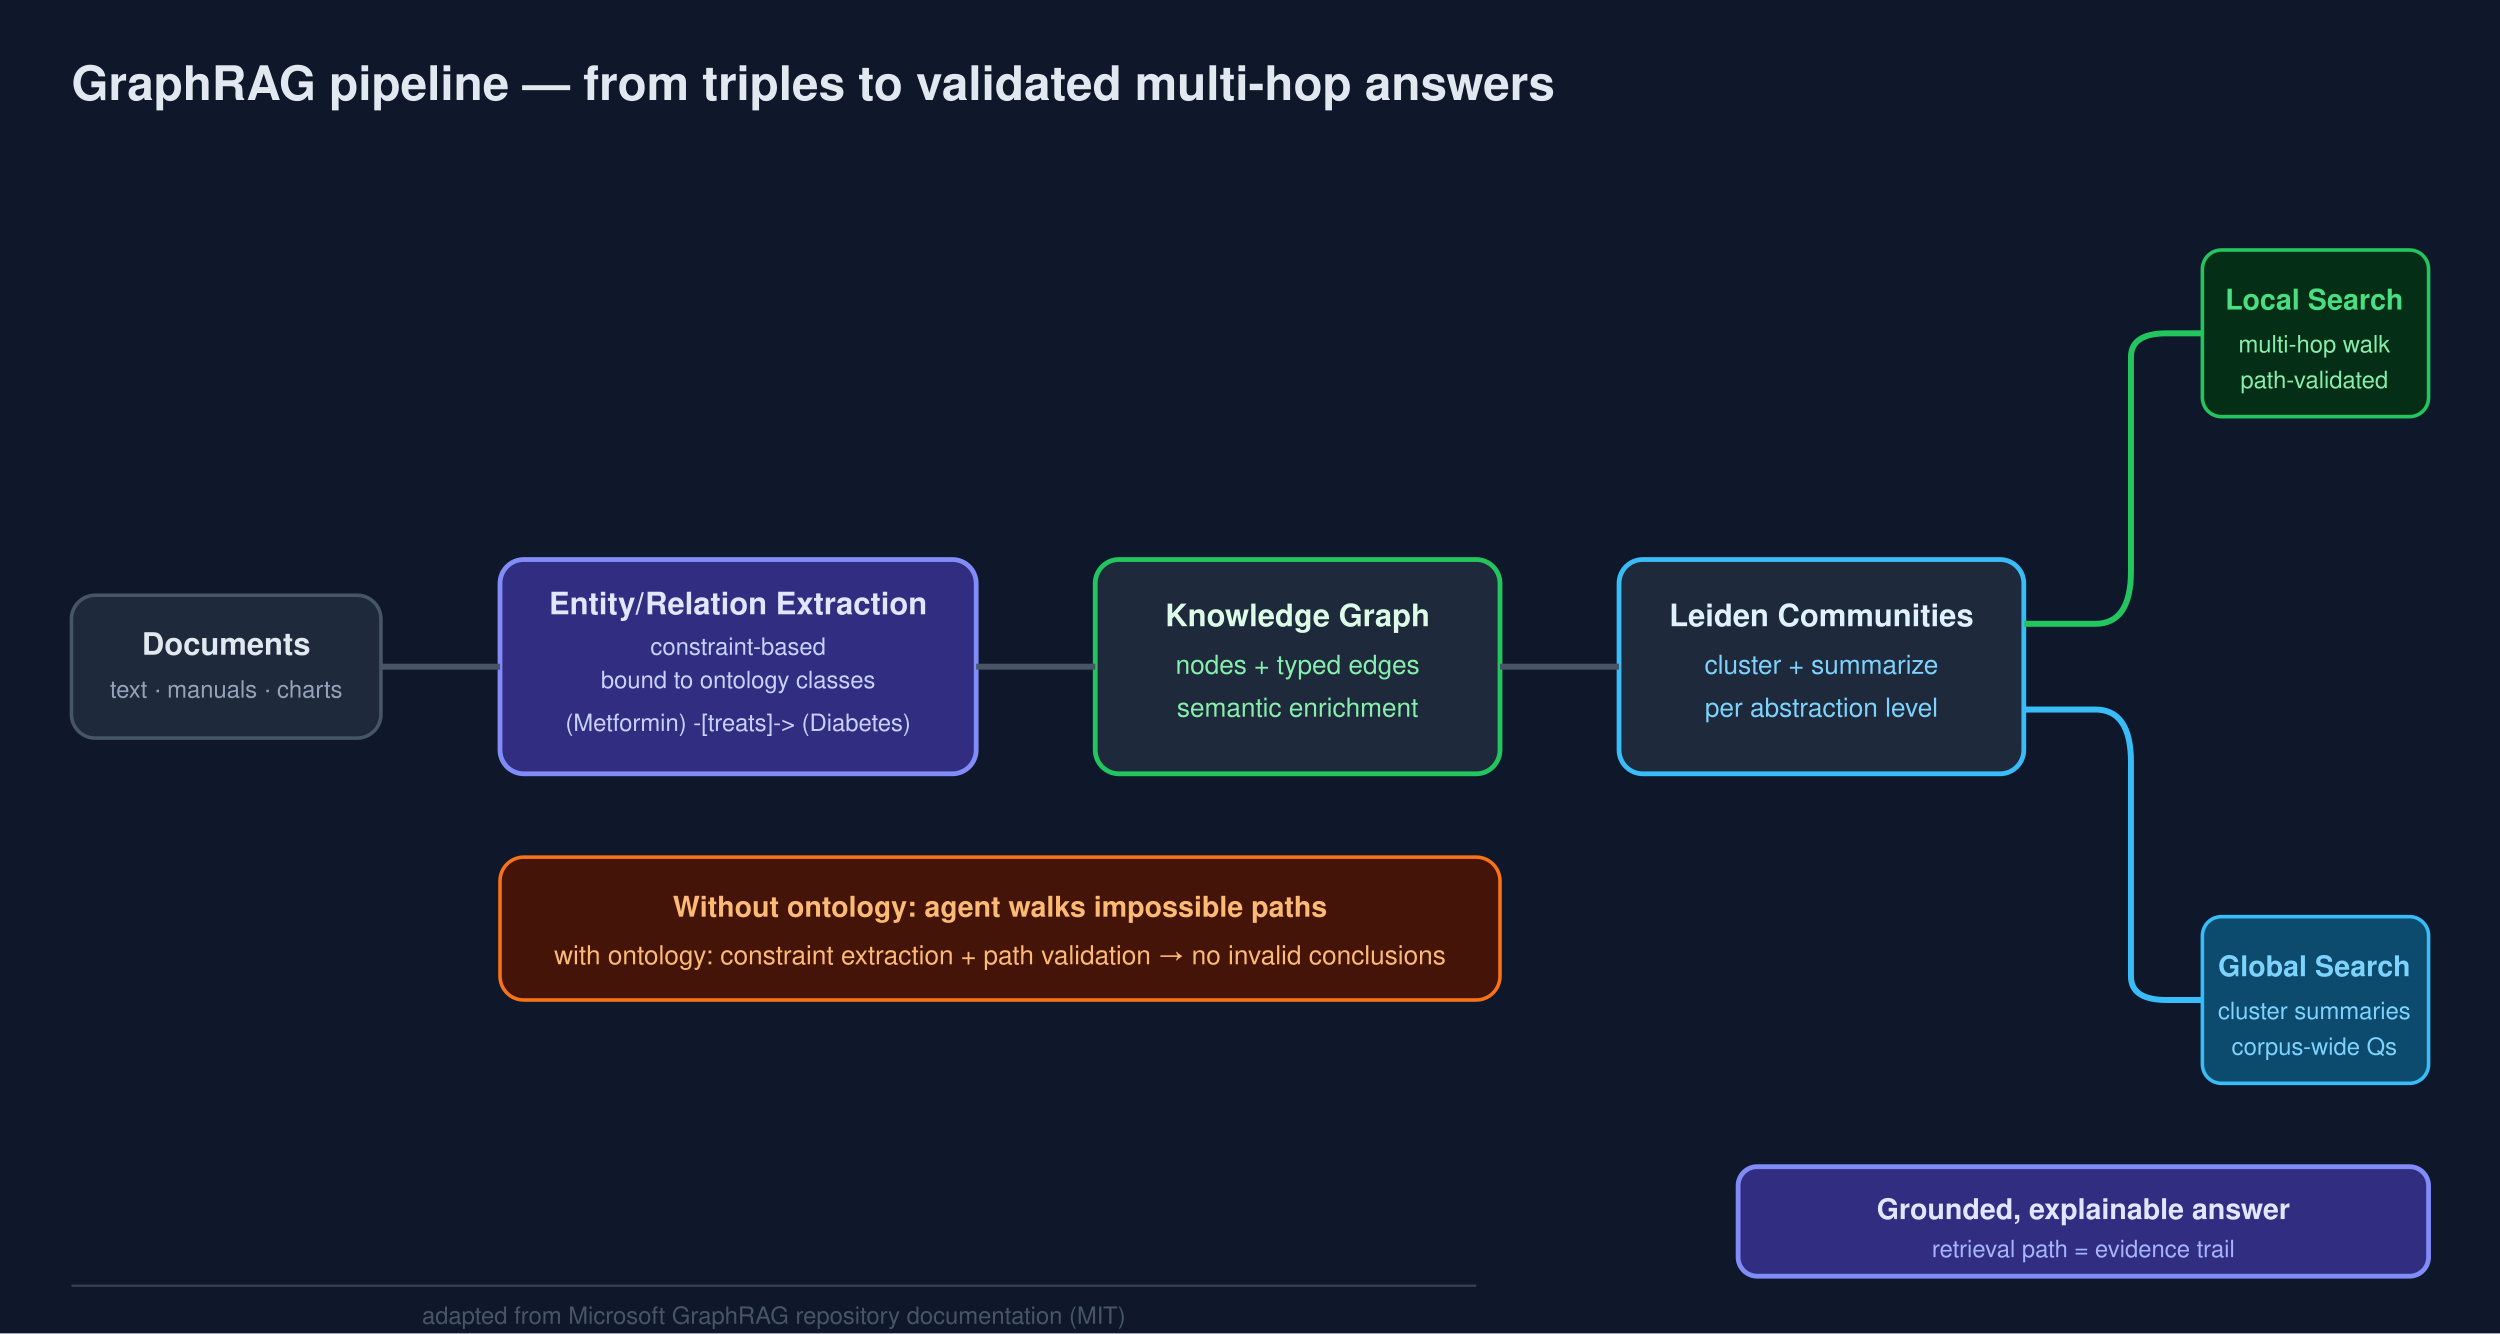
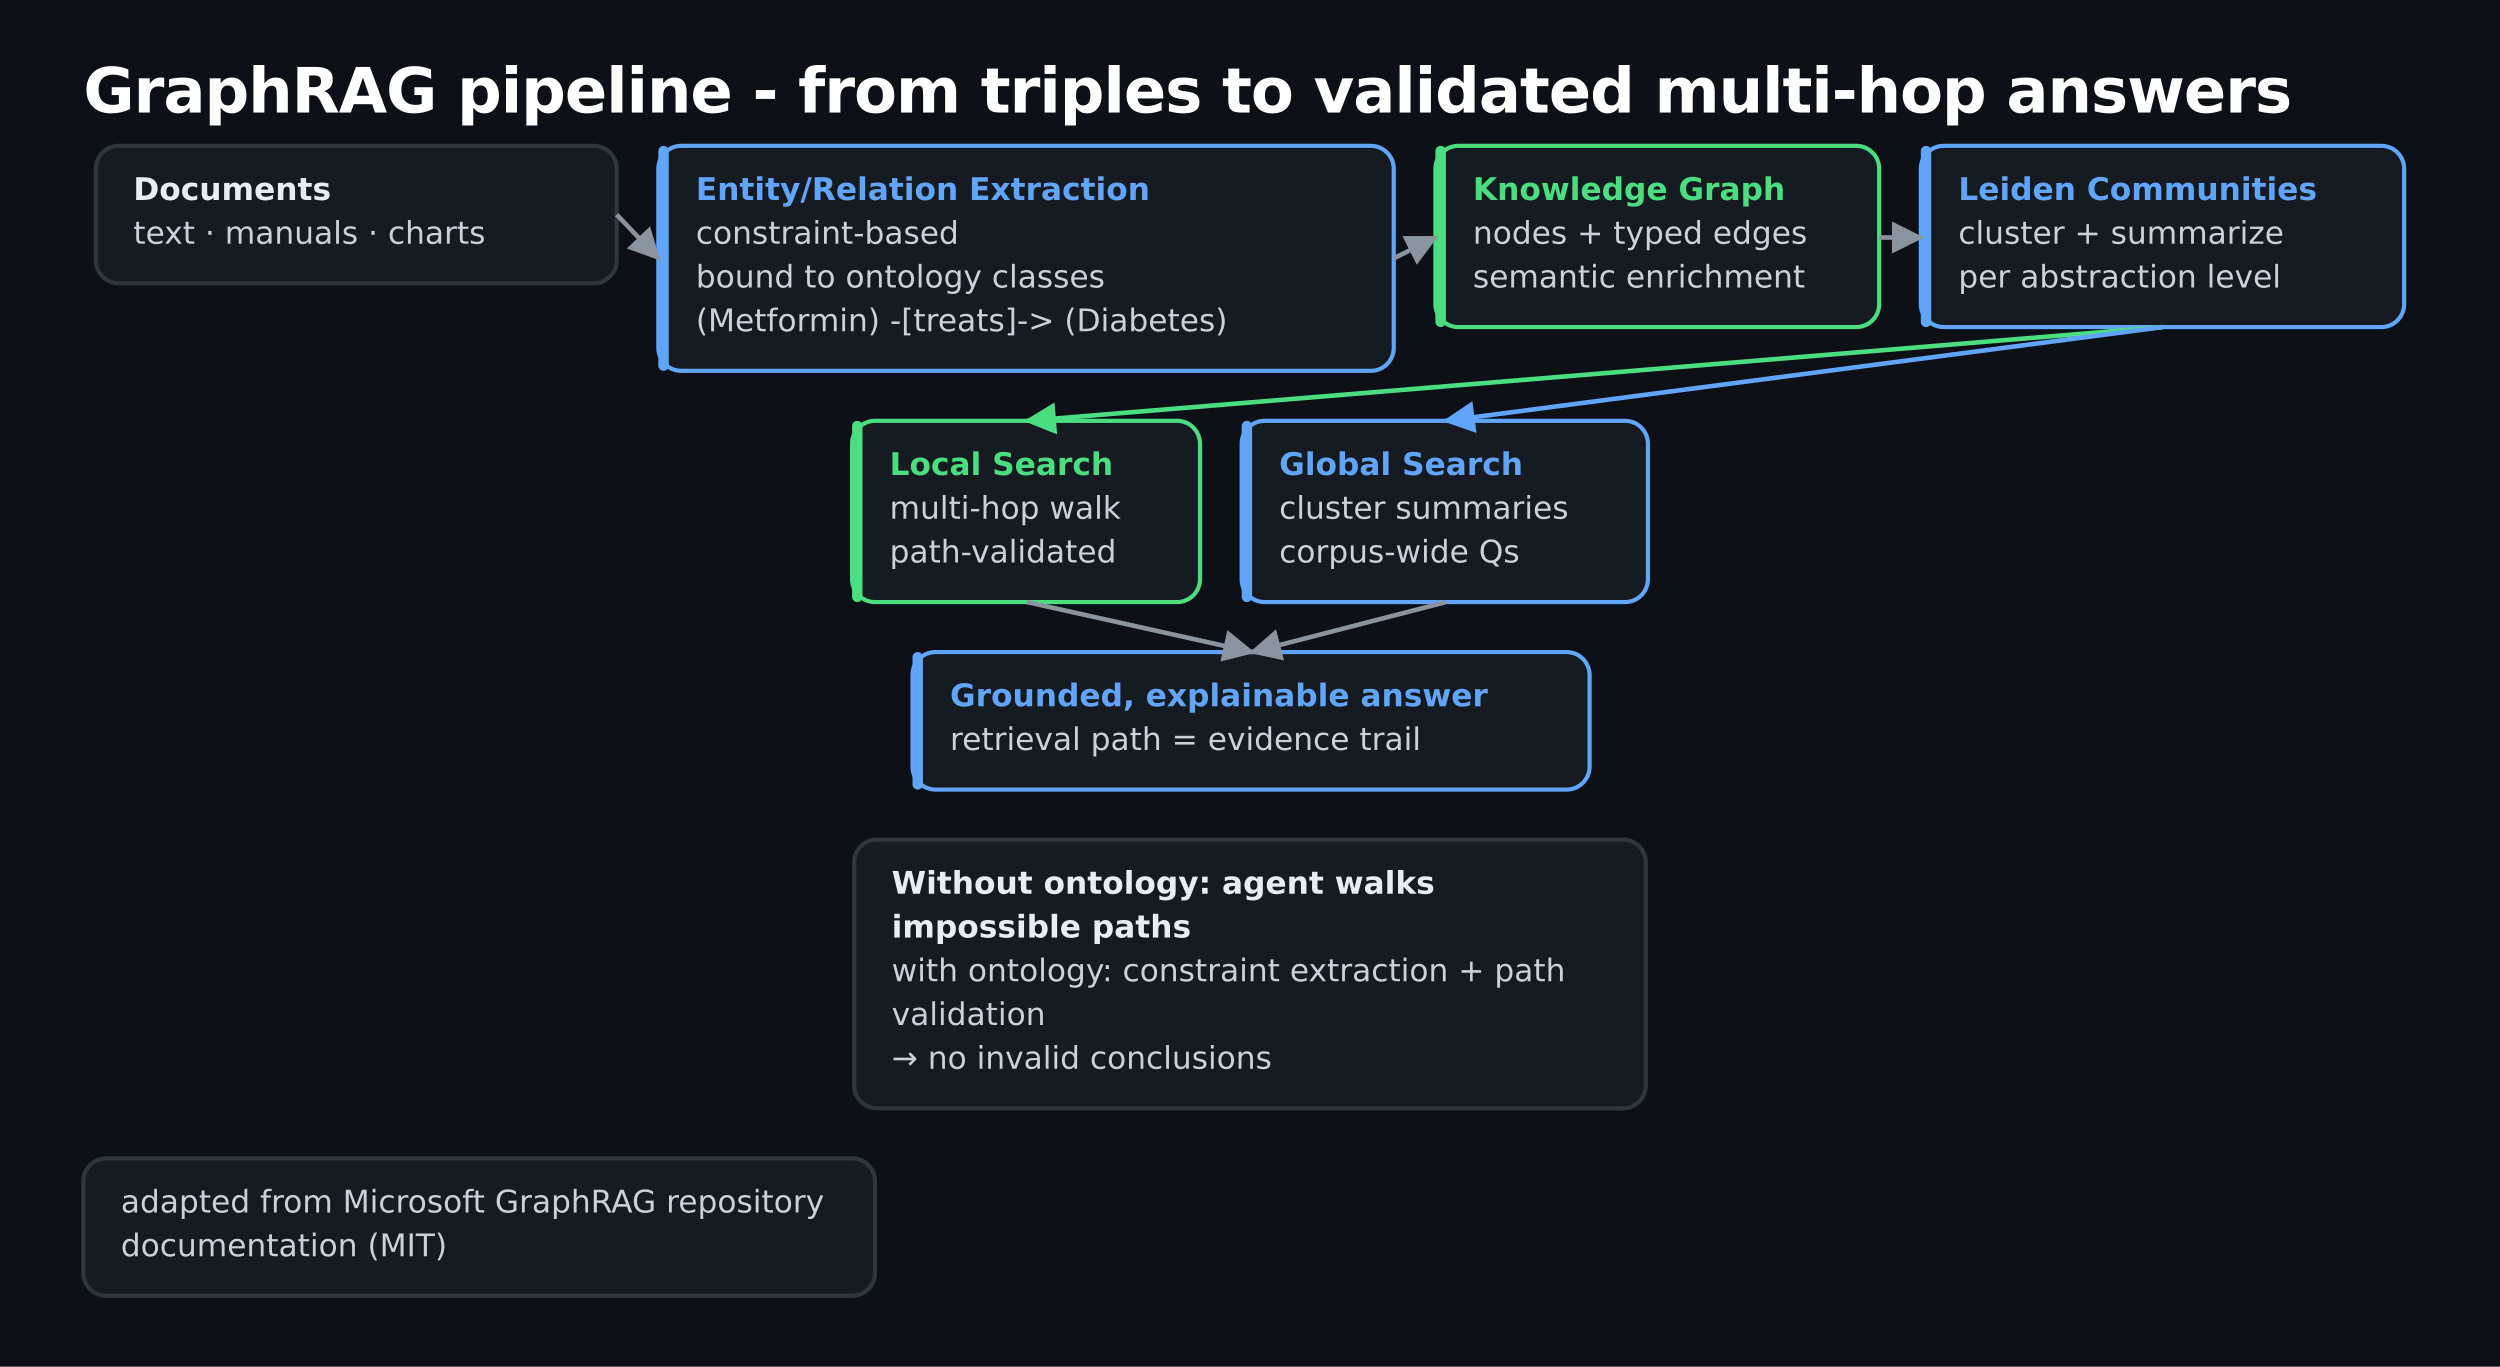
- <svg xmlns="http://www.w3.org/2000/svg" width="1050" height="560" viewBox="0 0 1050 560" font-family="Helvetica, Arial, sans-serif">
-   <rect width="1050" height="560" fill="#0f172a" />
-   <text x="30" y="42" fill="#e2e8f0" font-size="20" font-weight="bold">GraphRAG pipeline — from triples to validated multi-hop answers</text>
-   <rect x="30" y="250" width="130" height="60" rx="10" fill="#1e293b" stroke="#475569" stroke-width="1.5" />
-   <text x="95" y="275" fill="#e2e8f0" font-size="13" text-anchor="middle" font-weight="bold">Documents</text>
-   <text x="95" y="293" fill="#94a3b8" font-size="10" text-anchor="middle">text · manuals · charts</text>
-   <rect x="210" y="235" width="200" height="90" rx="10" fill="#312e81" stroke="#818cf8" stroke-width="2" />
-   <text x="310" y="258" fill="#e0e7ff" font-size="13" text-anchor="middle" font-weight="bold">Entity/Relation Extraction</text>
-   <text x="310" y="275" fill="#c7d2fe" font-size="10" text-anchor="middle">constraint-based</text>
-   <text x="310" y="289" fill="#c7d2fe" font-size="10" text-anchor="middle">bound to ontology classes</text>
-   <text x="310" y="307" fill="#c7d2fe" font-size="10" text-anchor="middle">(Metformin) -[treats]-&gt; (Diabetes)</text>
-   <rect x="460" y="235" width="170" height="90" rx="10" fill="#1e293b" stroke="#22c55e" stroke-width="2" />
-   <text x="545" y="263" fill="#dcfce7" font-size="13" text-anchor="middle" font-weight="bold">Knowledge Graph</text>
-   <text x="545" y="283" fill="#86efac" font-size="11" text-anchor="middle">nodes + typed edges</text>
-   <text x="545" y="301" fill="#86efac" font-size="11" text-anchor="middle">semantic enrichment</text>
-   <rect x="680" y="235" width="170" height="90" rx="10" fill="#1e293b" stroke="#38bdf8" stroke-width="2" />
-   <text x="765" y="263" fill="#e0f2fe" font-size="13" text-anchor="middle" font-weight="bold">Leiden Communities</text>
-   <text x="765" y="283" fill="#7dd3fc" font-size="11" text-anchor="middle">cluster + summarize</text>
-   <text x="765" y="301" fill="#7dd3fc" font-size="11" text-anchor="middle">per abstraction level</text>
-   <g stroke="#475569" stroke-width="2.5" fill="none">
-     <path d="M 160,280 L 210,280" />
-     <path d="M 410,280 L 460,280" />
-     <path d="M 630,280 L 680,280" />
-   </g>
-   <path d="M 850,262 L 880,262 Q 895,262 895,240 L 895,150 Q 895,140 910,140 L 925,140" fill="none" stroke="#22c55e" stroke-width="2.5" />
-   <rect x="925" y="105" width="95" height="70" rx="8" fill="#052e16" stroke="#22c55e" stroke-width="1.5" />
-   <text x="972" y="130" fill="#4ade80" font-size="12" text-anchor="middle" font-weight="bold">Local Search</text>
-   <text x="972" y="148" fill="#86efac" font-size="10" text-anchor="middle">multi-hop walk</text>
-   <text x="972" y="163" fill="#86efac" font-size="10" text-anchor="middle">path-validated</text>
-   <path d="M 850,298 L 880,298 Q 895,298 895,320 L 895,410 Q 895,420 910,420 L 925,420" fill="none" stroke="#38bdf8" stroke-width="2.5" />
-   <rect x="925" y="385" width="95" height="70" rx="8" fill="#0c4a6e" stroke="#38bdf8" stroke-width="1.5" />
-   <text x="972" y="410" fill="#7dd3fc" font-size="12" text-anchor="middle" font-weight="bold">Global Search</text>
-   <text x="972" y="428" fill="#7dd3fc" font-size="10" text-anchor="middle">cluster summaries</text>
-   <text x="972" y="443" fill="#7dd3fc" font-size="10" text-anchor="middle">corpus-wide Qs</text>
-   <rect x="210" y="360" width="420" height="60" rx="10" fill="#431407" stroke="#f97316" stroke-width="1.5" />
-   <text x="420" y="385" fill="#fdba74" font-size="12" text-anchor="middle" font-weight="bold">Without ontology: agent walks impossible paths</text>
-   <text x="420" y="405" fill="#fdba74" font-size="11" text-anchor="middle">with ontology: constraint extraction + path validation → no invalid conclusions</text>
-   <rect x="730" y="490" width="290" height="46" rx="8" fill="#312e81" stroke="#818cf8" stroke-width="2" />
-   <text x="875" y="512" fill="#e0e7ff" font-size="12" text-anchor="middle" font-weight="bold">Grounded, explainable answer</text>
-   <text x="875" y="528" fill="#a5b4fc" font-size="10" text-anchor="middle">retrieval path = evidence trail</text>
-   <line x1="30" y1="540" x2="620" y2="540" stroke="#334155" stroke-width="1" />
-   <text x="325" y="556" fill="#475569" font-size="10" text-anchor="middle">adapted from Microsoft GraphRAG repository documentation (MIT)</text>
+ <svg xmlns="http://www.w3.org/2000/svg" width="1200" height="656" viewBox="0 0 1200 656" font-family="'Space Grotesk', DejaVu Sans, Verdana, sans-serif">
+   <rect width="1200" height="656" fill="#0d1117" />
+   <text x="40" y="54" font-size="30" font-weight="bold" fill="#ffffff" letter-spacing="-0.5">GraphRAG pipeline - from triples to validated multi-hop answers</text>
+   <rect x="46" y="70" width="250" height="66" rx="11" fill="#161b22" stroke="#30363d" stroke-width="2" />
+   <text x="64" y="96" font-size="15" font-weight="bold" fill="#e6edf3">Documents</text>
+   <text x="64" y="117" font-size="15" fill="#c9d1d9" font-family="'Space Grotesk', 'DejaVu Sans', Verdana, sans-serif">text · manuals · charts</text>
+   <rect x="316" y="70" width="353" height="108" rx="11" fill="#161b22" stroke="#60a5fa" stroke-width="2" />
+   <rect x="316" y="70" width="5" height="108" rx="2.5" fill="#60a5fa" />
+   <text x="334" y="96" font-size="15" font-weight="bold" fill="#60a5fa">Entity/Relation Extraction</text>
+   <text x="334" y="117" font-size="15" fill="#c9d1d9" font-family="'Space Grotesk', 'DejaVu Sans', Verdana, sans-serif">constraint-based</text>
+   <text x="334" y="138" font-size="15" fill="#c9d1d9" font-family="'Space Grotesk', 'DejaVu Sans', Verdana, sans-serif">bound to ontology classes</text>
+   <text x="334" y="159" font-size="15" fill="#c9d1d9" font-family="'Space Grotesk', 'DejaVu Sans', Verdana, sans-serif">(Metformin) -[treats]-&gt; (Diabetes)</text>
+   <rect x="689" y="70" width="213" height="87" rx="11" fill="#161b22" stroke="#4ade80" stroke-width="2" />
+   <rect x="689" y="70" width="5" height="87" rx="2.5" fill="#4ade80" />
+   <text x="707" y="96" font-size="15" font-weight="bold" fill="#4ade80">Knowledge Graph</text>
+   <text x="707" y="117" font-size="15" fill="#c9d1d9" font-family="'Space Grotesk', 'DejaVu Sans', Verdana, sans-serif">nodes + typed edges</text>
+   <text x="707" y="138" font-size="15" fill="#c9d1d9" font-family="'Space Grotesk', 'DejaVu Sans', Verdana, sans-serif">semantic enrichment</text>
+   <rect x="922" y="70" width="232" height="87" rx="11" fill="#161b22" stroke="#60a5fa" stroke-width="2" />
+   <rect x="922" y="70" width="5" height="87" rx="2.5" fill="#60a5fa" />
+   <text x="940" y="96" font-size="15" font-weight="bold" fill="#60a5fa">Leiden Communities</text>
+   <text x="940" y="117" font-size="15" fill="#c9d1d9" font-family="'Space Grotesk', 'DejaVu Sans', Verdana, sans-serif">cluster + summarize</text>
+   <text x="940" y="138" font-size="15" fill="#c9d1d9" font-family="'Space Grotesk', 'DejaVu Sans', Verdana, sans-serif">per abstraction level</text>
+   <rect x="409" y="202" width="167" height="87" rx="11" fill="#161b22" stroke="#4ade80" stroke-width="2" />
+   <rect x="409" y="202" width="5" height="87" rx="2.5" fill="#4ade80" />
+   <text x="427" y="228" font-size="15" font-weight="bold" fill="#4ade80">Local Search</text>
+   <text x="427" y="249" font-size="15" fill="#c9d1d9" font-family="'Space Grotesk', 'DejaVu Sans', Verdana, sans-serif">multi-hop walk</text>
+   <text x="427" y="270" font-size="15" fill="#c9d1d9" font-family="'Space Grotesk', 'DejaVu Sans', Verdana, sans-serif">path-validated</text>
+   <rect x="596" y="202" width="195" height="87" rx="11" fill="#161b22" stroke="#60a5fa" stroke-width="2" />
+   <rect x="596" y="202" width="5" height="87" rx="2.5" fill="#60a5fa" />
+   <text x="614" y="228" font-size="15" font-weight="bold" fill="#60a5fa">Global Search</text>
+   <text x="614" y="249" font-size="15" fill="#c9d1d9" font-family="'Space Grotesk', 'DejaVu Sans', Verdana, sans-serif">cluster summaries</text>
+   <text x="614" y="270" font-size="15" fill="#c9d1d9" font-family="'Space Grotesk', 'DejaVu Sans', Verdana, sans-serif">corpus-wide Qs</text>
+   <rect x="438" y="313" width="325" height="66" rx="11" fill="#161b22" stroke="#60a5fa" stroke-width="2" />
+   <rect x="438" y="313" width="5" height="66" rx="2.5" fill="#60a5fa" />
+   <text x="456" y="339" font-size="15" font-weight="bold" fill="#60a5fa">Grounded, explainable answer</text>
+   <text x="456" y="360" font-size="15" fill="#c9d1d9" font-family="'Space Grotesk', 'DejaVu Sans', Verdana, sans-serif">retrieval path = evidence trail</text>
+   <rect x="410" y="403" width="380" height="129" rx="11" fill="#161b22" stroke="#30363d" stroke-width="2" />
+   <text x="428" y="429" font-size="15" font-weight="bold" fill="#e6edf3">Without ontology: agent walks</text>
+   <text x="428" y="450" font-size="15" font-weight="bold" fill="#e6edf3">impossible paths</text>
+   <text x="428" y="471" font-size="15" fill="#c9d1d9" font-family="'Space Grotesk', 'DejaVu Sans', Verdana, sans-serif">with ontology: constraint extraction + path</text>
+   <text x="428" y="492" font-size="15" fill="#c9d1d9" font-family="'Space Grotesk', 'DejaVu Sans', Verdana, sans-serif">validation</text>
+   <text x="428" y="513" font-size="15" fill="#c9d1d9" font-family="'Space Grotesk', 'DejaVu Sans', Verdana, sans-serif">→ no invalid conclusions</text>
+   <rect x="40" y="556" width="380" height="66" rx="11" fill="#161b22" stroke="#30363d" stroke-width="2" />
+   <text x="58" y="582" font-size="15" fill="#c9d1d9" font-family="'Space Grotesk', 'DejaVu Sans', Verdana, sans-serif">adapted from Microsoft GraphRAG repository</text>
+   <text x="58" y="603" font-size="15" fill="#c9d1d9" font-family="'Space Grotesk', 'DejaVu Sans', Verdana, sans-serif">documentation (MIT)</text>
+   <marker id="ar1" viewBox="0 0 10 10" refX="9" refY="5" markerWidth="7" markerHeight="7" orient="auto-start-reverse">
+     <path d="M 0 0 L 10 5 L 0 10 z" fill="#8b949e" />
+   </marker>
+   <polyline points="296,103 316,124" fill="none" stroke="#8b949e" stroke-width="2.2" marker-end="url(#ar1)" />
+   <polyline points="669,124 689,114" fill="none" stroke="#8b949e" stroke-width="2.2" marker-end="url(#ar1)" />
+   <polyline points="902,114 922,114" fill="none" stroke="#8b949e" stroke-width="2.2" marker-end="url(#ar1)" />
+   <marker id="ar2" viewBox="0 0 10 10" refX="9" refY="5" markerWidth="7" markerHeight="7" orient="auto-start-reverse">
+     <path d="M 0 0 L 10 5 L 0 10 z" fill="#4ade80" />
+   </marker>
+   <polyline points="1038,157 493,202" fill="none" stroke="#4ade80" stroke-width="2.2" marker-end="url(#ar2)" />
+   <marker id="ar3" viewBox="0 0 10 10" refX="9" refY="5" markerWidth="7" markerHeight="7" orient="auto-start-reverse">
+     <path d="M 0 0 L 10 5 L 0 10 z" fill="#60a5fa" />
+   </marker>
+   <polyline points="1038,157 694,202" fill="none" stroke="#60a5fa" stroke-width="2.2" marker-end="url(#ar3)" />
+   <polyline points="493,289 601,313" fill="none" stroke="#8b949e" stroke-width="2.2" marker-end="url(#ar1)" />
+   <polyline points="694,289 601,313" fill="none" stroke="#8b949e" stroke-width="2.2" marker-end="url(#ar1)" />
</svg>
